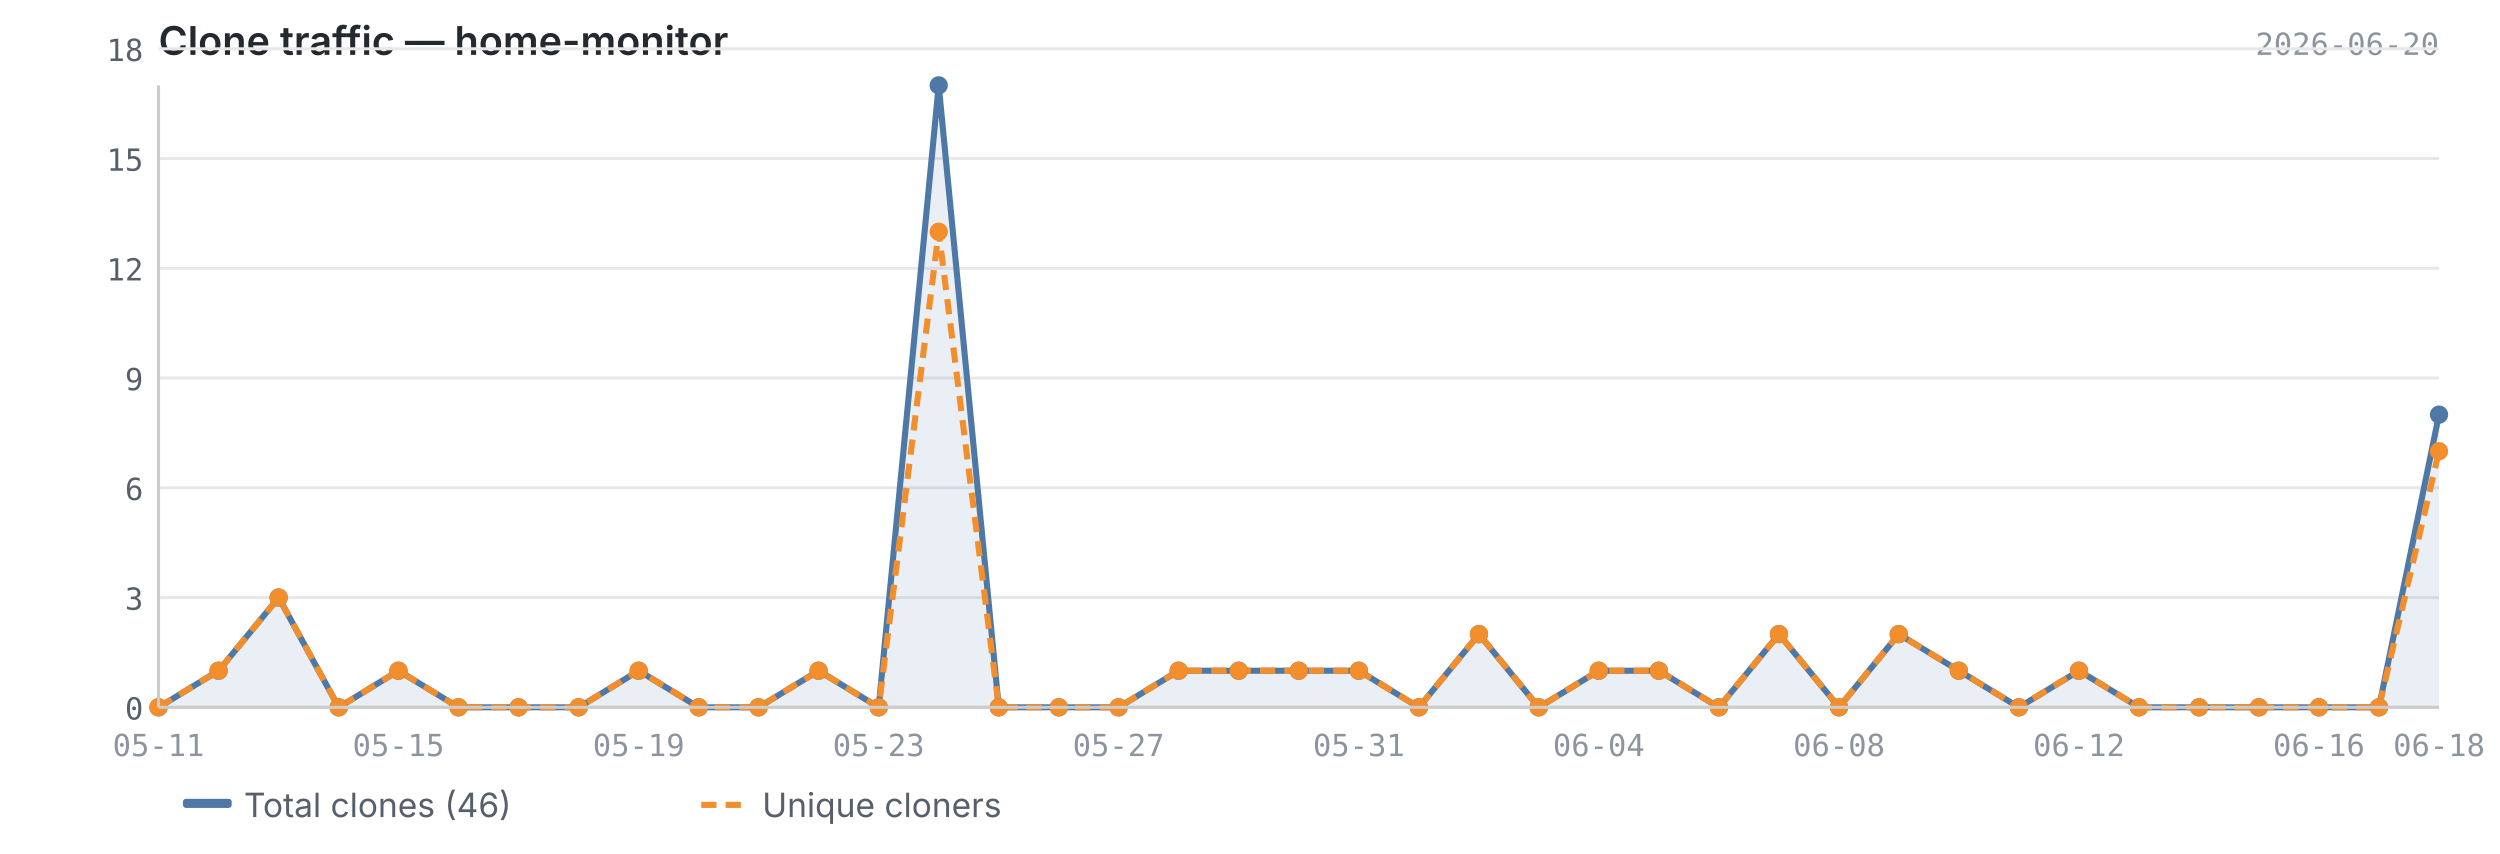
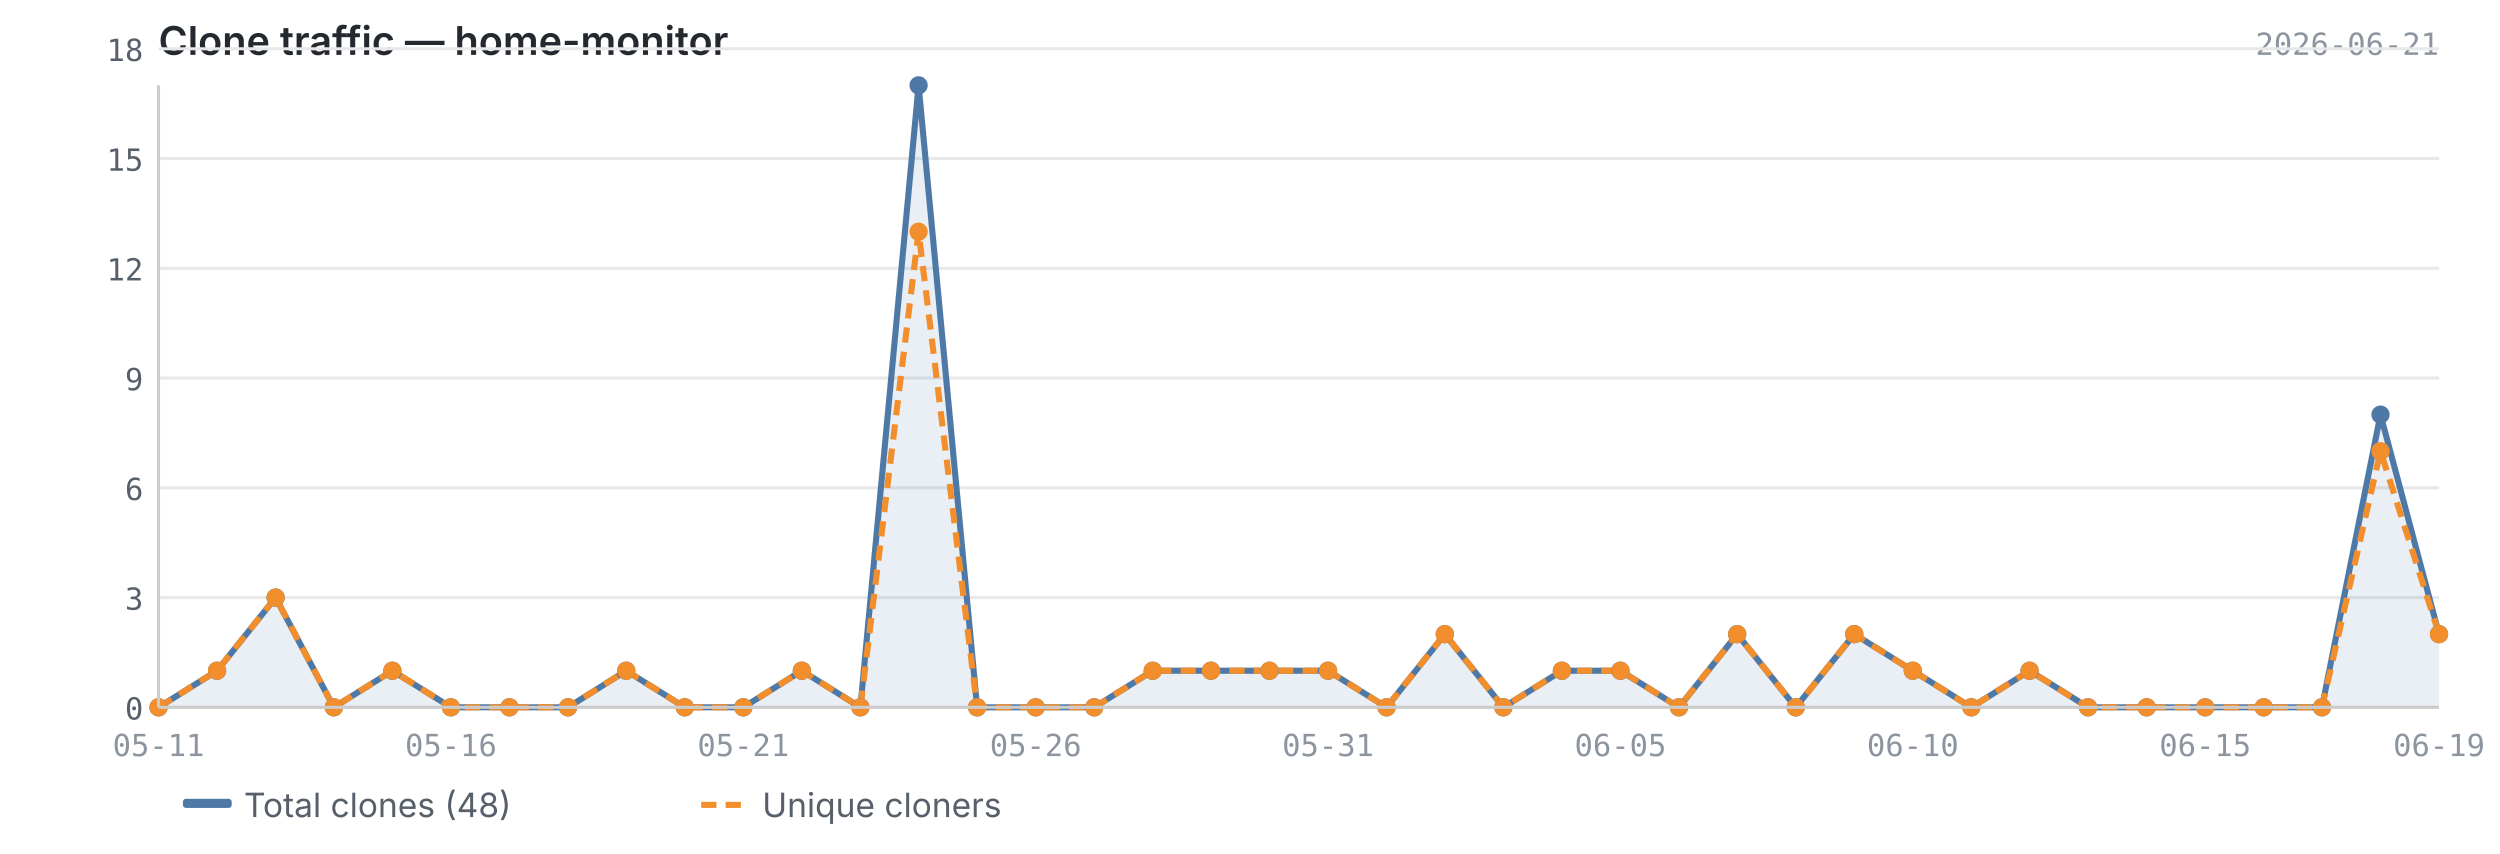
<svg xmlns="http://www.w3.org/2000/svg" viewBox="0 0 820 280" width="820" height="280">
  <text x="52" y="18" font-size="13" font-weight="600" fill="#24292f" font-family="-apple-system, BlinkMacSystemFont, 'Segoe UI', sans-serif">Clone traffic — home-monitor</text>
-   <text x="800" y="18" font-size="10" fill="#8c959f" font-family="ui-monospace, SFMono-Regular, 'SF Mono', Menlo, monospace" text-anchor="end">2026-06-20</text>
+   <text x="800" y="18" font-size="10" fill="#8c959f" font-family="ui-monospace, SFMono-Regular, 'SF Mono', Menlo, monospace" text-anchor="end">2026-06-21</text>
  <line x1="52" y1="232.0" x2="800" y2="232.0" stroke="#e8e8e8" stroke-width="1" />
  <line x1="52" y1="196.0" x2="800" y2="196.0" stroke="#e8e8e8" stroke-width="1" />
  <line x1="52" y1="160.0" x2="800" y2="160.0" stroke="#e8e8e8" stroke-width="1" />
  <line x1="52" y1="124.0" x2="800" y2="124.0" stroke="#e8e8e8" stroke-width="1" />
  <line x1="52" y1="88.0" x2="800" y2="88.0" stroke="#e8e8e8" stroke-width="1" />
  <line x1="52" y1="52.0" x2="800" y2="52.0" stroke="#e8e8e8" stroke-width="1" />
  <line x1="52" y1="16.0" x2="800" y2="16.0" stroke="#e8e8e8" stroke-width="1" />
-   <path d="M52.0,232.0 L52.0,232.0 L71.7,220.0 L91.4,196.0 L111.1,232.0 L130.7,220.0 L150.4,232.0 L170.1,232.0 L189.8,232.0 L209.5,220.0 L229.2,232.0 L248.8,232.0 L268.5,220.0 L288.2,232.0 L307.9,28.0 L327.6,232.0 L347.3,232.0 L366.9,232.0 L386.6,220.0 L406.3,220.0 L426.0,220.0 L445.7,220.0 L465.4,232.0 L485.1,208.0 L504.7,232.0 L524.4,220.0 L544.1,220.0 L563.8,232.0 L583.5,208.0 L603.2,232.0 L622.8,208.0 L642.5,220.0 L662.2,232.0 L681.9,220.0 L701.6,232.0 L721.3,232.0 L740.9,232.0 L760.6,232.0 L780.3,232.0 L800.0,136.0 L800.0,232.0 L52.0,232.0Z" fill="#4e79a7" opacity="0.12" />
-   <polyline points="52.0,232.0 71.7,220.0 91.4,196.0 111.1,232.0 130.7,220.0 150.4,232.0 170.1,232.0 189.8,232.0 209.5,220.0 229.2,232.0 248.8,232.0 268.5,220.0 288.2,232.0 307.9,28.0 327.6,232.0 347.3,232.0 366.9,232.0 386.6,220.0 406.3,220.0 426.0,220.0 445.7,220.0 465.4,232.0 485.1,208.0 504.7,232.0 524.4,220.0 544.1,220.0 563.8,232.0 583.5,208.0 603.2,232.0 622.8,208.0 642.5,220.0 662.2,232.0 681.9,220.0 701.6,232.0 721.3,232.0 740.9,232.0 760.6,232.0 780.3,232.0 800.0,136.0" fill="none" stroke="#4e79a7" stroke-width="2" stroke-linejoin="round" />
-   <polyline points="52.0,232.0 71.7,220.0 91.4,196.0 111.1,232.0 130.7,220.0 150.4,232.0 170.1,232.0 189.8,232.0 209.5,220.0 229.2,232.0 248.8,232.0 268.5,220.0 288.2,232.0 307.9,76.0 327.6,232.0 347.3,232.0 366.9,232.0 386.6,220.0 406.3,220.0 426.0,220.0 445.7,220.0 465.4,232.0 485.1,208.0 504.7,232.0 524.4,220.0 544.1,220.0 563.8,232.0 583.5,208.0 603.2,232.0 622.8,208.0 642.5,220.0 662.2,232.0 681.9,220.0 701.6,232.0 721.3,232.0 740.9,232.0 760.6,232.0 780.3,232.0 800.0,148.0" fill="none" stroke="#f28e2b" stroke-width="2" stroke-linejoin="round" stroke-dasharray="5,3" />
+   <path d="M52.0,232.0 L52.0,232.0 L71.2,220.0 L90.4,196.0 L109.5,232.0 L128.7,220.0 L147.9,232.0 L167.1,232.0 L186.3,232.0 L205.4,220.0 L224.6,232.0 L243.8,232.0 L263.0,220.0 L282.2,232.0 L301.3,28.0 L320.5,232.0 L339.7,232.0 L358.9,232.0 L378.1,220.0 L397.2,220.0 L416.4,220.0 L435.6,220.0 L454.8,232.0 L473.9,208.0 L493.1,232.0 L512.3,220.0 L531.5,220.0 L550.7,232.0 L569.8,208.0 L589.0,232.0 L608.2,208.0 L627.4,220.0 L646.6,232.0 L665.7,220.0 L684.9,232.0 L704.1,232.0 L723.3,232.0 L742.5,232.0 L761.6,232.0 L780.8,136.0 L800.0,208.0 L800.0,232.0 L52.0,232.0Z" fill="#4e79a7" opacity="0.12" />
+   <polyline points="52.0,232.0 71.2,220.0 90.4,196.0 109.5,232.0 128.7,220.0 147.9,232.0 167.1,232.0 186.3,232.0 205.4,220.0 224.6,232.0 243.8,232.0 263.0,220.0 282.2,232.0 301.3,28.0 320.5,232.0 339.7,232.0 358.9,232.0 378.1,220.0 397.2,220.0 416.4,220.0 435.6,220.0 454.8,232.0 473.9,208.0 493.1,232.0 512.3,220.0 531.5,220.0 550.7,232.0 569.8,208.0 589.0,232.0 608.2,208.0 627.4,220.0 646.6,232.0 665.7,220.0 684.9,232.0 704.1,232.0 723.3,232.0 742.5,232.0 761.6,232.0 780.8,136.0 800.0,208.0" fill="none" stroke="#4e79a7" stroke-width="2" stroke-linejoin="round" />
+   <polyline points="52.0,232.0 71.2,220.0 90.4,196.0 109.5,232.0 128.7,220.0 147.9,232.0 167.1,232.0 186.3,232.0 205.4,220.0 224.6,232.0 243.8,232.0 263.0,220.0 282.2,232.0 301.3,76.0 320.5,232.0 339.7,232.0 358.9,232.0 378.1,220.0 397.2,220.0 416.4,220.0 435.6,220.0 454.8,232.0 473.9,208.0 493.1,232.0 512.3,220.0 531.5,220.0 550.7,232.0 569.8,208.0 589.0,232.0 608.2,208.0 627.4,220.0 646.6,232.0 665.7,220.0 684.9,232.0 704.1,232.0 723.3,232.0 742.5,232.0 761.6,232.0 780.8,148.0 800.0,208.0" fill="none" stroke="#f28e2b" stroke-width="2" stroke-linejoin="round" stroke-dasharray="5,3" />
  <circle cx="52.0" cy="232.0" r="3" fill="#4e79a7" />
-   <circle cx="71.7" cy="220.0" r="3" fill="#4e79a7" />
-   <circle cx="91.4" cy="196.0" r="3" fill="#4e79a7" />
-   <circle cx="111.1" cy="232.0" r="3" fill="#4e79a7" />
-   <circle cx="130.7" cy="220.0" r="3" fill="#4e79a7" />
-   <circle cx="150.4" cy="232.0" r="3" fill="#4e79a7" />
-   <circle cx="170.1" cy="232.0" r="3" fill="#4e79a7" />
-   <circle cx="189.8" cy="232.0" r="3" fill="#4e79a7" />
-   <circle cx="209.5" cy="220.0" r="3" fill="#4e79a7" />
-   <circle cx="229.2" cy="232.0" r="3" fill="#4e79a7" />
-   <circle cx="248.8" cy="232.0" r="3" fill="#4e79a7" />
-   <circle cx="268.5" cy="220.0" r="3" fill="#4e79a7" />
-   <circle cx="288.2" cy="232.0" r="3" fill="#4e79a7" />
-   <circle cx="307.9" cy="28.0" r="3" fill="#4e79a7" />
-   <circle cx="327.6" cy="232.0" r="3" fill="#4e79a7" />
-   <circle cx="347.3" cy="232.0" r="3" fill="#4e79a7" />
-   <circle cx="366.9" cy="232.0" r="3" fill="#4e79a7" />
-   <circle cx="386.6" cy="220.0" r="3" fill="#4e79a7" />
-   <circle cx="406.3" cy="220.0" r="3" fill="#4e79a7" />
-   <circle cx="426.0" cy="220.0" r="3" fill="#4e79a7" />
-   <circle cx="445.7" cy="220.0" r="3" fill="#4e79a7" />
-   <circle cx="465.4" cy="232.0" r="3" fill="#4e79a7" />
-   <circle cx="485.1" cy="208.0" r="3" fill="#4e79a7" />
-   <circle cx="504.7" cy="232.0" r="3" fill="#4e79a7" />
-   <circle cx="524.4" cy="220.0" r="3" fill="#4e79a7" />
-   <circle cx="544.1" cy="220.0" r="3" fill="#4e79a7" />
-   <circle cx="563.8" cy="232.0" r="3" fill="#4e79a7" />
-   <circle cx="583.5" cy="208.0" r="3" fill="#4e79a7" />
-   <circle cx="603.2" cy="232.0" r="3" fill="#4e79a7" />
-   <circle cx="622.8" cy="208.0" r="3" fill="#4e79a7" />
-   <circle cx="642.5" cy="220.0" r="3" fill="#4e79a7" />
-   <circle cx="662.2" cy="232.0" r="3" fill="#4e79a7" />
-   <circle cx="681.9" cy="220.0" r="3" fill="#4e79a7" />
-   <circle cx="701.6" cy="232.0" r="3" fill="#4e79a7" />
-   <circle cx="721.3" cy="232.0" r="3" fill="#4e79a7" />
-   <circle cx="740.9" cy="232.0" r="3" fill="#4e79a7" />
-   <circle cx="760.6" cy="232.0" r="3" fill="#4e79a7" />
-   <circle cx="780.3" cy="232.0" r="3" fill="#4e79a7" />
-   <circle cx="800.0" cy="136.0" r="3" fill="#4e79a7" />
+   <circle cx="71.2" cy="220.0" r="3" fill="#4e79a7" />
+   <circle cx="90.4" cy="196.0" r="3" fill="#4e79a7" />
+   <circle cx="109.5" cy="232.0" r="3" fill="#4e79a7" />
+   <circle cx="128.7" cy="220.0" r="3" fill="#4e79a7" />
+   <circle cx="147.9" cy="232.0" r="3" fill="#4e79a7" />
+   <circle cx="167.1" cy="232.0" r="3" fill="#4e79a7" />
+   <circle cx="186.3" cy="232.0" r="3" fill="#4e79a7" />
+   <circle cx="205.4" cy="220.0" r="3" fill="#4e79a7" />
+   <circle cx="224.6" cy="232.0" r="3" fill="#4e79a7" />
+   <circle cx="243.8" cy="232.0" r="3" fill="#4e79a7" />
+   <circle cx="263.0" cy="220.0" r="3" fill="#4e79a7" />
+   <circle cx="282.2" cy="232.0" r="3" fill="#4e79a7" />
+   <circle cx="301.3" cy="28.0" r="3" fill="#4e79a7" />
+   <circle cx="320.5" cy="232.0" r="3" fill="#4e79a7" />
+   <circle cx="339.7" cy="232.0" r="3" fill="#4e79a7" />
+   <circle cx="358.9" cy="232.0" r="3" fill="#4e79a7" />
+   <circle cx="378.1" cy="220.0" r="3" fill="#4e79a7" />
+   <circle cx="397.2" cy="220.0" r="3" fill="#4e79a7" />
+   <circle cx="416.4" cy="220.0" r="3" fill="#4e79a7" />
+   <circle cx="435.6" cy="220.0" r="3" fill="#4e79a7" />
+   <circle cx="454.8" cy="232.0" r="3" fill="#4e79a7" />
+   <circle cx="473.9" cy="208.0" r="3" fill="#4e79a7" />
+   <circle cx="493.1" cy="232.0" r="3" fill="#4e79a7" />
+   <circle cx="512.3" cy="220.0" r="3" fill="#4e79a7" />
+   <circle cx="531.5" cy="220.0" r="3" fill="#4e79a7" />
+   <circle cx="550.7" cy="232.0" r="3" fill="#4e79a7" />
+   <circle cx="569.8" cy="208.0" r="3" fill="#4e79a7" />
+   <circle cx="589.0" cy="232.0" r="3" fill="#4e79a7" />
+   <circle cx="608.2" cy="208.0" r="3" fill="#4e79a7" />
+   <circle cx="627.4" cy="220.0" r="3" fill="#4e79a7" />
+   <circle cx="646.6" cy="232.0" r="3" fill="#4e79a7" />
+   <circle cx="665.7" cy="220.0" r="3" fill="#4e79a7" />
+   <circle cx="684.9" cy="232.0" r="3" fill="#4e79a7" />
+   <circle cx="704.1" cy="232.0" r="3" fill="#4e79a7" />
+   <circle cx="723.3" cy="232.0" r="3" fill="#4e79a7" />
+   <circle cx="742.5" cy="232.0" r="3" fill="#4e79a7" />
+   <circle cx="761.6" cy="232.0" r="3" fill="#4e79a7" />
+   <circle cx="780.8" cy="136.0" r="3" fill="#4e79a7" />
+   <circle cx="800.0" cy="208.0" r="3" fill="#4e79a7" />
  <circle cx="52.0" cy="232.0" r="3" fill="#f28e2b" />
-   <circle cx="71.7" cy="220.0" r="3" fill="#f28e2b" />
-   <circle cx="91.4" cy="196.0" r="3" fill="#f28e2b" />
-   <circle cx="111.1" cy="232.0" r="3" fill="#f28e2b" />
-   <circle cx="130.7" cy="220.0" r="3" fill="#f28e2b" />
-   <circle cx="150.4" cy="232.0" r="3" fill="#f28e2b" />
-   <circle cx="170.1" cy="232.0" r="3" fill="#f28e2b" />
-   <circle cx="189.8" cy="232.0" r="3" fill="#f28e2b" />
-   <circle cx="209.5" cy="220.0" r="3" fill="#f28e2b" />
-   <circle cx="229.2" cy="232.0" r="3" fill="#f28e2b" />
-   <circle cx="248.8" cy="232.0" r="3" fill="#f28e2b" />
-   <circle cx="268.5" cy="220.0" r="3" fill="#f28e2b" />
-   <circle cx="288.2" cy="232.0" r="3" fill="#f28e2b" />
-   <circle cx="307.9" cy="76.0" r="3" fill="#f28e2b" />
-   <circle cx="327.6" cy="232.0" r="3" fill="#f28e2b" />
-   <circle cx="347.3" cy="232.0" r="3" fill="#f28e2b" />
-   <circle cx="366.9" cy="232.0" r="3" fill="#f28e2b" />
-   <circle cx="386.6" cy="220.0" r="3" fill="#f28e2b" />
-   <circle cx="406.3" cy="220.0" r="3" fill="#f28e2b" />
-   <circle cx="426.0" cy="220.0" r="3" fill="#f28e2b" />
-   <circle cx="445.7" cy="220.0" r="3" fill="#f28e2b" />
-   <circle cx="465.4" cy="232.0" r="3" fill="#f28e2b" />
-   <circle cx="485.1" cy="208.0" r="3" fill="#f28e2b" />
-   <circle cx="504.7" cy="232.0" r="3" fill="#f28e2b" />
-   <circle cx="524.4" cy="220.0" r="3" fill="#f28e2b" />
-   <circle cx="544.1" cy="220.0" r="3" fill="#f28e2b" />
-   <circle cx="563.8" cy="232.0" r="3" fill="#f28e2b" />
-   <circle cx="583.5" cy="208.0" r="3" fill="#f28e2b" />
-   <circle cx="603.2" cy="232.0" r="3" fill="#f28e2b" />
-   <circle cx="622.8" cy="208.0" r="3" fill="#f28e2b" />
-   <circle cx="642.5" cy="220.0" r="3" fill="#f28e2b" />
-   <circle cx="662.2" cy="232.0" r="3" fill="#f28e2b" />
-   <circle cx="681.9" cy="220.0" r="3" fill="#f28e2b" />
-   <circle cx="701.6" cy="232.0" r="3" fill="#f28e2b" />
-   <circle cx="721.3" cy="232.0" r="3" fill="#f28e2b" />
-   <circle cx="740.9" cy="232.0" r="3" fill="#f28e2b" />
-   <circle cx="760.6" cy="232.0" r="3" fill="#f28e2b" />
-   <circle cx="780.3" cy="232.0" r="3" fill="#f28e2b" />
-   <circle cx="800.0" cy="148.0" r="3" fill="#f28e2b" />
+   <circle cx="71.2" cy="220.0" r="3" fill="#f28e2b" />
+   <circle cx="90.4" cy="196.0" r="3" fill="#f28e2b" />
+   <circle cx="109.5" cy="232.0" r="3" fill="#f28e2b" />
+   <circle cx="128.7" cy="220.0" r="3" fill="#f28e2b" />
+   <circle cx="147.9" cy="232.0" r="3" fill="#f28e2b" />
+   <circle cx="167.1" cy="232.0" r="3" fill="#f28e2b" />
+   <circle cx="186.3" cy="232.0" r="3" fill="#f28e2b" />
+   <circle cx="205.4" cy="220.0" r="3" fill="#f28e2b" />
+   <circle cx="224.6" cy="232.0" r="3" fill="#f28e2b" />
+   <circle cx="243.8" cy="232.0" r="3" fill="#f28e2b" />
+   <circle cx="263.0" cy="220.0" r="3" fill="#f28e2b" />
+   <circle cx="282.2" cy="232.0" r="3" fill="#f28e2b" />
+   <circle cx="301.3" cy="76.0" r="3" fill="#f28e2b" />
+   <circle cx="320.5" cy="232.0" r="3" fill="#f28e2b" />
+   <circle cx="339.7" cy="232.0" r="3" fill="#f28e2b" />
+   <circle cx="358.9" cy="232.0" r="3" fill="#f28e2b" />
+   <circle cx="378.1" cy="220.0" r="3" fill="#f28e2b" />
+   <circle cx="397.2" cy="220.0" r="3" fill="#f28e2b" />
+   <circle cx="416.4" cy="220.0" r="3" fill="#f28e2b" />
+   <circle cx="435.6" cy="220.0" r="3" fill="#f28e2b" />
+   <circle cx="454.8" cy="232.0" r="3" fill="#f28e2b" />
+   <circle cx="473.9" cy="208.0" r="3" fill="#f28e2b" />
+   <circle cx="493.1" cy="232.0" r="3" fill="#f28e2b" />
+   <circle cx="512.3" cy="220.0" r="3" fill="#f28e2b" />
+   <circle cx="531.5" cy="220.0" r="3" fill="#f28e2b" />
+   <circle cx="550.7" cy="232.0" r="3" fill="#f28e2b" />
+   <circle cx="569.8" cy="208.0" r="3" fill="#f28e2b" />
+   <circle cx="589.0" cy="232.0" r="3" fill="#f28e2b" />
+   <circle cx="608.2" cy="208.0" r="3" fill="#f28e2b" />
+   <circle cx="627.4" cy="220.0" r="3" fill="#f28e2b" />
+   <circle cx="646.6" cy="232.0" r="3" fill="#f28e2b" />
+   <circle cx="665.7" cy="220.0" r="3" fill="#f28e2b" />
+   <circle cx="684.9" cy="232.0" r="3" fill="#f28e2b" />
+   <circle cx="704.1" cy="232.0" r="3" fill="#f28e2b" />
+   <circle cx="723.3" cy="232.0" r="3" fill="#f28e2b" />
+   <circle cx="742.5" cy="232.0" r="3" fill="#f28e2b" />
+   <circle cx="761.6" cy="232.0" r="3" fill="#f28e2b" />
+   <circle cx="780.8" cy="148.0" r="3" fill="#f28e2b" />
+   <circle cx="800.0" cy="208.0" r="3" fill="#f28e2b" />
  <line x1="52" y1="28" x2="52" y2="232" stroke="#cccccc" stroke-width="1" />
  <line x1="52" y1="232" x2="800" y2="232" stroke="#cccccc" stroke-width="1" />
  <text x="47" y="236.0" text-anchor="end" font-size="10" fill="#57606a" font-family="ui-monospace, SFMono-Regular, 'SF Mono', Menlo, monospace">0</text>
  <text x="47" y="200.0" text-anchor="end" font-size="10" fill="#57606a" font-family="ui-monospace, SFMono-Regular, 'SF Mono', Menlo, monospace">3</text>
  <text x="47" y="164.0" text-anchor="end" font-size="10" fill="#57606a" font-family="ui-monospace, SFMono-Regular, 'SF Mono', Menlo, monospace">6</text>
  <text x="47" y="128.0" text-anchor="end" font-size="10" fill="#57606a" font-family="ui-monospace, SFMono-Regular, 'SF Mono', Menlo, monospace">9</text>
  <text x="47" y="92.0" text-anchor="end" font-size="10" fill="#57606a" font-family="ui-monospace, SFMono-Regular, 'SF Mono', Menlo, monospace">12</text>
  <text x="47" y="56.0" text-anchor="end" font-size="10" fill="#57606a" font-family="ui-monospace, SFMono-Regular, 'SF Mono', Menlo, monospace">15</text>
  <text x="47" y="20.0" text-anchor="end" font-size="10" fill="#57606a" font-family="ui-monospace, SFMono-Regular, 'SF Mono', Menlo, monospace">18</text>
  <text x="52.0" y="248" text-anchor="middle" font-size="10" fill="#8c959f" font-family="ui-monospace, SFMono-Regular, 'SF Mono', Menlo, monospace">05-11</text>
-   <text x="681.9" y="248" text-anchor="middle" font-size="10" fill="#8c959f" font-family="ui-monospace, SFMono-Regular, 'SF Mono', Menlo, monospace">06-12</text>
-   <text x="130.7" y="248" text-anchor="middle" font-size="10" fill="#8c959f" font-family="ui-monospace, SFMono-Regular, 'SF Mono', Menlo, monospace">05-15</text>
-   <text x="760.6" y="248" text-anchor="middle" font-size="10" fill="#8c959f" font-family="ui-monospace, SFMono-Regular, 'SF Mono', Menlo, monospace">06-16</text>
-   <text x="800.0" y="248" text-anchor="middle" font-size="10" fill="#8c959f" font-family="ui-monospace, SFMono-Regular, 'SF Mono', Menlo, monospace">06-18</text>
-   <text x="209.5" y="248" text-anchor="middle" font-size="10" fill="#8c959f" font-family="ui-monospace, SFMono-Regular, 'SF Mono', Menlo, monospace">05-19</text>
-   <text x="288.2" y="248" text-anchor="middle" font-size="10" fill="#8c959f" font-family="ui-monospace, SFMono-Regular, 'SF Mono', Menlo, monospace">05-23</text>
-   <text x="366.9" y="248" text-anchor="middle" font-size="10" fill="#8c959f" font-family="ui-monospace, SFMono-Regular, 'SF Mono', Menlo, monospace">05-27</text>
-   <text x="445.7" y="248" text-anchor="middle" font-size="10" fill="#8c959f" font-family="ui-monospace, SFMono-Regular, 'SF Mono', Menlo, monospace">05-31</text>
-   <text x="524.4" y="248" text-anchor="middle" font-size="10" fill="#8c959f" font-family="ui-monospace, SFMono-Regular, 'SF Mono', Menlo, monospace">06-04</text>
-   <text x="603.2" y="248" text-anchor="middle" font-size="10" fill="#8c959f" font-family="ui-monospace, SFMono-Regular, 'SF Mono', Menlo, monospace">06-08</text>
+   <text x="723.3" y="248" text-anchor="middle" font-size="10" fill="#8c959f" font-family="ui-monospace, SFMono-Regular, 'SF Mono', Menlo, monospace">06-15</text>
+   <text x="147.9" y="248" text-anchor="middle" font-size="10" fill="#8c959f" font-family="ui-monospace, SFMono-Regular, 'SF Mono', Menlo, monospace">05-16</text>
+   <text x="800.0" y="248" text-anchor="middle" font-size="10" fill="#8c959f" font-family="ui-monospace, SFMono-Regular, 'SF Mono', Menlo, monospace">06-19</text>
+   <text x="243.8" y="248" text-anchor="middle" font-size="10" fill="#8c959f" font-family="ui-monospace, SFMono-Regular, 'SF Mono', Menlo, monospace">05-21</text>
+   <text x="339.7" y="248" text-anchor="middle" font-size="10" fill="#8c959f" font-family="ui-monospace, SFMono-Regular, 'SF Mono', Menlo, monospace">05-26</text>
+   <text x="435.6" y="248" text-anchor="middle" font-size="10" fill="#8c959f" font-family="ui-monospace, SFMono-Regular, 'SF Mono', Menlo, monospace">05-31</text>
+   <text x="531.5" y="248" text-anchor="middle" font-size="10" fill="#8c959f" font-family="ui-monospace, SFMono-Regular, 'SF Mono', Menlo, monospace">06-05</text>
+   <text x="627.4" y="248" text-anchor="middle" font-size="10" fill="#8c959f" font-family="ui-monospace, SFMono-Regular, 'SF Mono', Menlo, monospace">06-10</text>
  <rect x="60" y="262" width="16" height="3" fill="#4e79a7" rx="1" />
-   <text x="80" y="268" font-size="11" fill="#57606a" font-family="-apple-system, BlinkMacSystemFont, 'Segoe UI', sans-serif">Total clones (46)</text>
+   <text x="80" y="268" font-size="11" fill="#57606a" font-family="-apple-system, BlinkMacSystemFont, 'Segoe UI', sans-serif">Total clones (48)</text>
  <line x1="230" y1="264" x2="246" y2="264" stroke="#f28e2b" stroke-width="2" stroke-dasharray="5,3" />
  <text x="250" y="268" font-size="11" fill="#57606a" font-family="-apple-system, BlinkMacSystemFont, 'Segoe UI', sans-serif">Unique cloners</text>
</svg>
